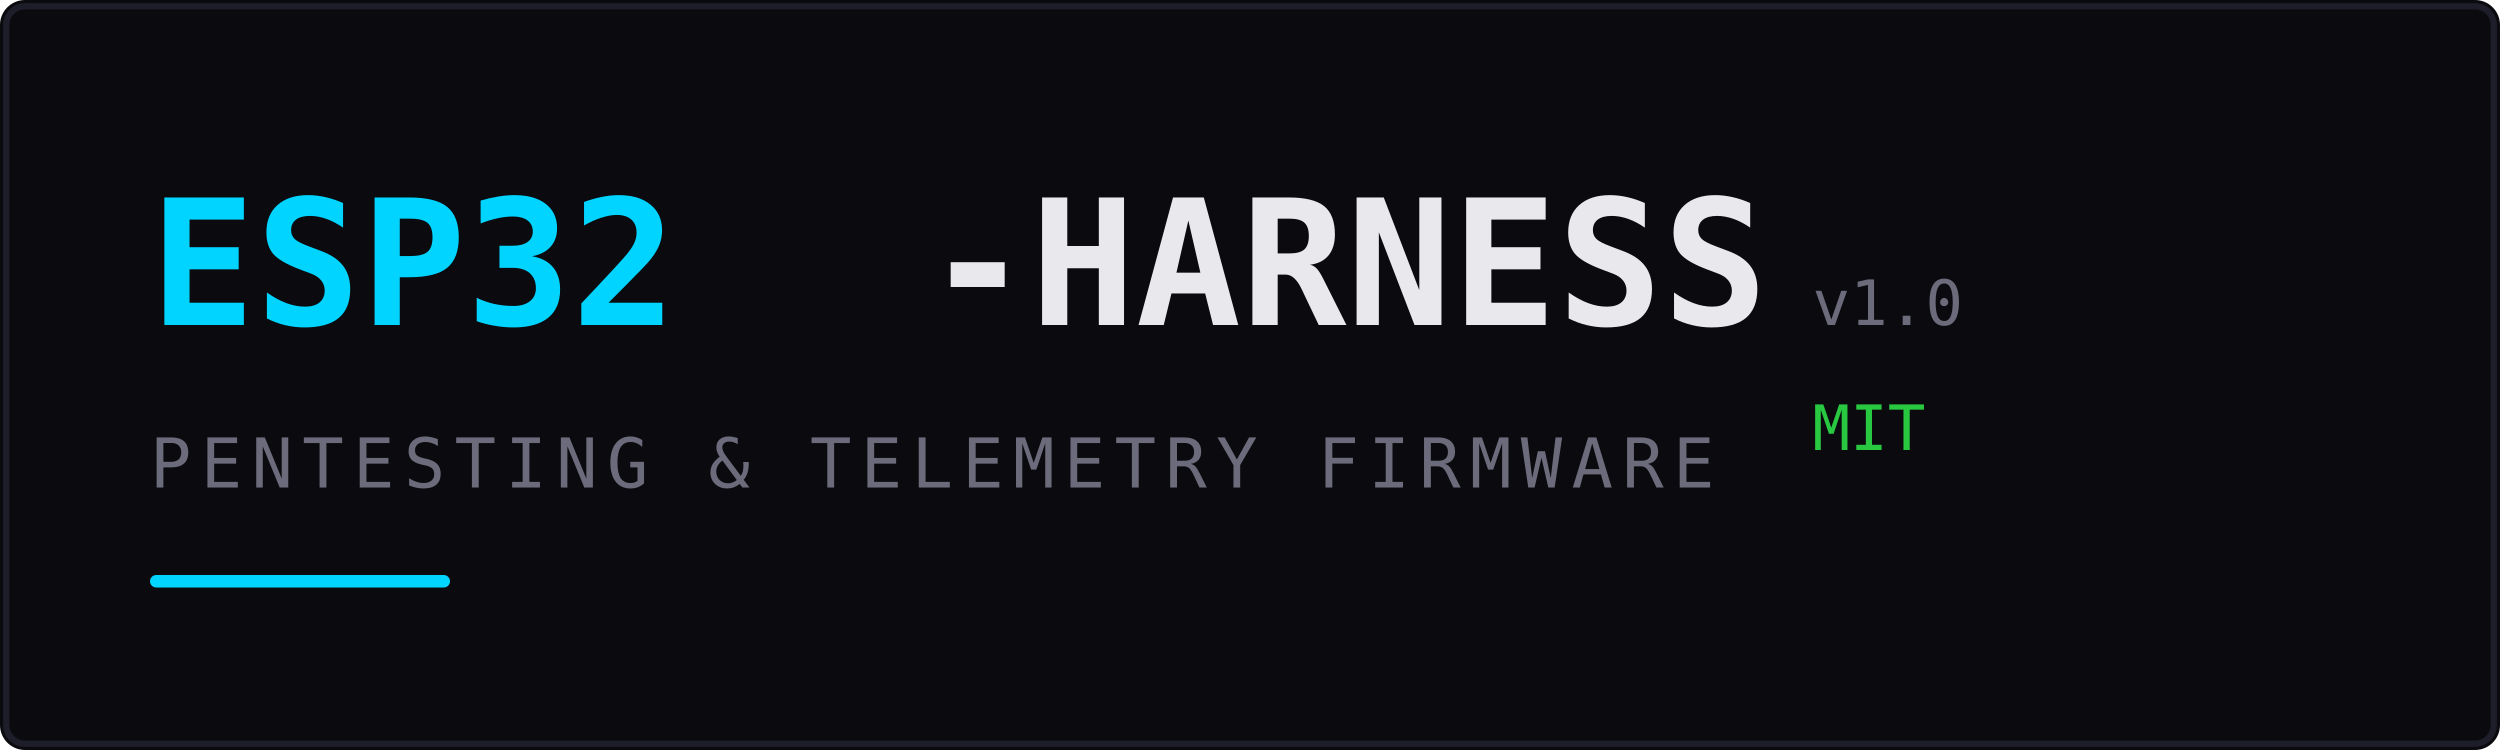
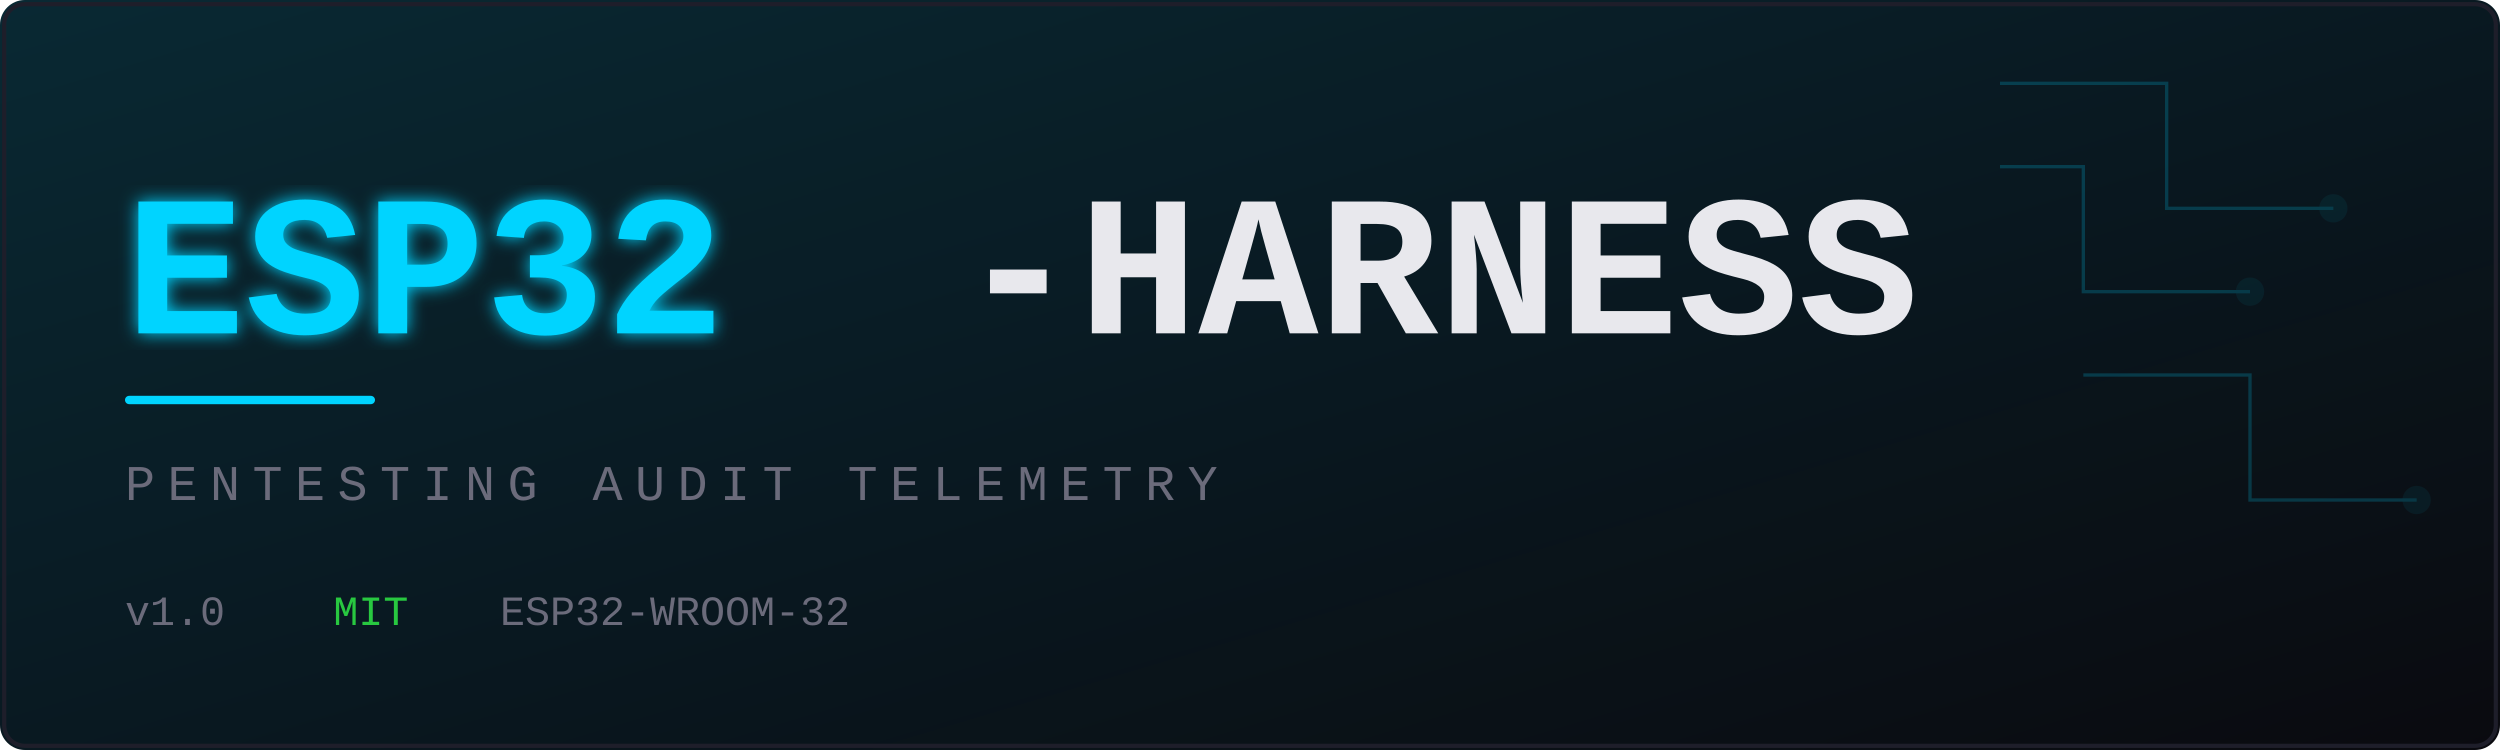
- <svg xmlns="http://www.w3.org/2000/svg" viewBox="0 0 400 120" fill="none">
-   <rect width="400" height="120" rx="4" fill="#0a0a0f" />
-   <rect x="1" y="1" width="398" height="118" rx="3" stroke="#1e1e2a" stroke-width="1" />
-   <text x="24" y="52" font-family="monospace" font-size="28" font-weight="bold" fill="#00d4ff">ESP32</text>
-   <text x="148" y="52" font-family="monospace" font-size="28" font-weight="bold" fill="#e8e8ed">-HARNESS</text>
-   <text x="24" y="78" font-family="monospace" font-size="11" fill="#6b6b7b" letter-spacing="1.5">PENTESTING &amp; TELEMETRY FIRMWARE</text>
-   <rect x="24" y="92" width="48" height="2" rx="1" fill="#00d4ff" />
-   <text x="290" y="52" font-family="monospace" font-size="10" fill="#6b6b7b">v1.0</text>
-   <text x="290" y="72" font-family="monospace" font-size="10" fill="#28c840">MIT</text>
+ <svg xmlns="http://www.w3.org/2000/svg" viewBox="0 0 600 180">
+   <defs>
+     <linearGradient id="g1" x1="0%" y1="0%" x2="100%" y2="100%">
+       <stop offset="0%" style="stop-color:#00d4ff;stop-opacity:0.15" />
+       <stop offset="100%" style="stop-color:#00d4ff;stop-opacity:0" />
+     </linearGradient>
+     <filter id="glow">
+       <feGaussianBlur stdDeviation="2" result="blur" />
+       <feMerge>
+         <feMergeNode in="blur" />
+         <feMergeNode in="SourceGraphic" />
+       </feMerge>
+     </filter>
+   </defs>
+   <rect width="600" height="180" rx="6" fill="#0a0a0f" />
+   <rect width="600" height="180" rx="6" fill="url(#g1)" />
+   <rect x="1" y="1" width="598" height="178" rx="5" stroke="#1e1e2a" stroke-width="1" fill="none" />
+   <g stroke="#00d4ff" stroke-width="0.8" opacity="0.2" fill="none">
+     <path d="M480,20 L520,20 L520,50 L560,50" />
+     <path d="M480,40 L500,40 L500,70 L540,70" />
+     <path d="M500,90 L540,90 L540,120 L580,120" />
+     <circle cx="560" cy="50" r="3" fill="#00d4ff" opacity="0.3" />
+     <circle cx="540" cy="70" r="3" fill="#00d4ff" opacity="0.3" />
+     <circle cx="580" cy="120" r="3" fill="#00d4ff" opacity="0.3" />
+   </g>
+   <text x="30" y="80" font-family="'Courier New',monospace" font-size="48" font-weight="bold" fill="#00d4ff" filter="url(#glow)">ESP32</text>
+   <text x="230" y="80" font-family="'Courier New',monospace" font-size="48" font-weight="bold" fill="#e8e8ed">-HARNESS</text>
+   <rect x="30" y="95" width="60" height="2" rx="1" fill="#00d4ff" />
+   <text x="30" y="120" font-family="'Courier New',monospace" font-size="12" fill="#6b6b7b" letter-spacing="3">PENTESTING  AUDIT  TELEMETRY</text>
+   <text x="30" y="150" font-family="'Courier New',monospace" font-size="10" fill="#6b6b7b">v1.0</text>
+   <text x="80" y="150" font-family="'Courier New',monospace" font-size="10" fill="#28c840">MIT</text>
+   <text x="120" y="150" font-family="'Courier New',monospace" font-size="10" fill="#6b6b7b">ESP32-WROOM-32</text>
</svg>
